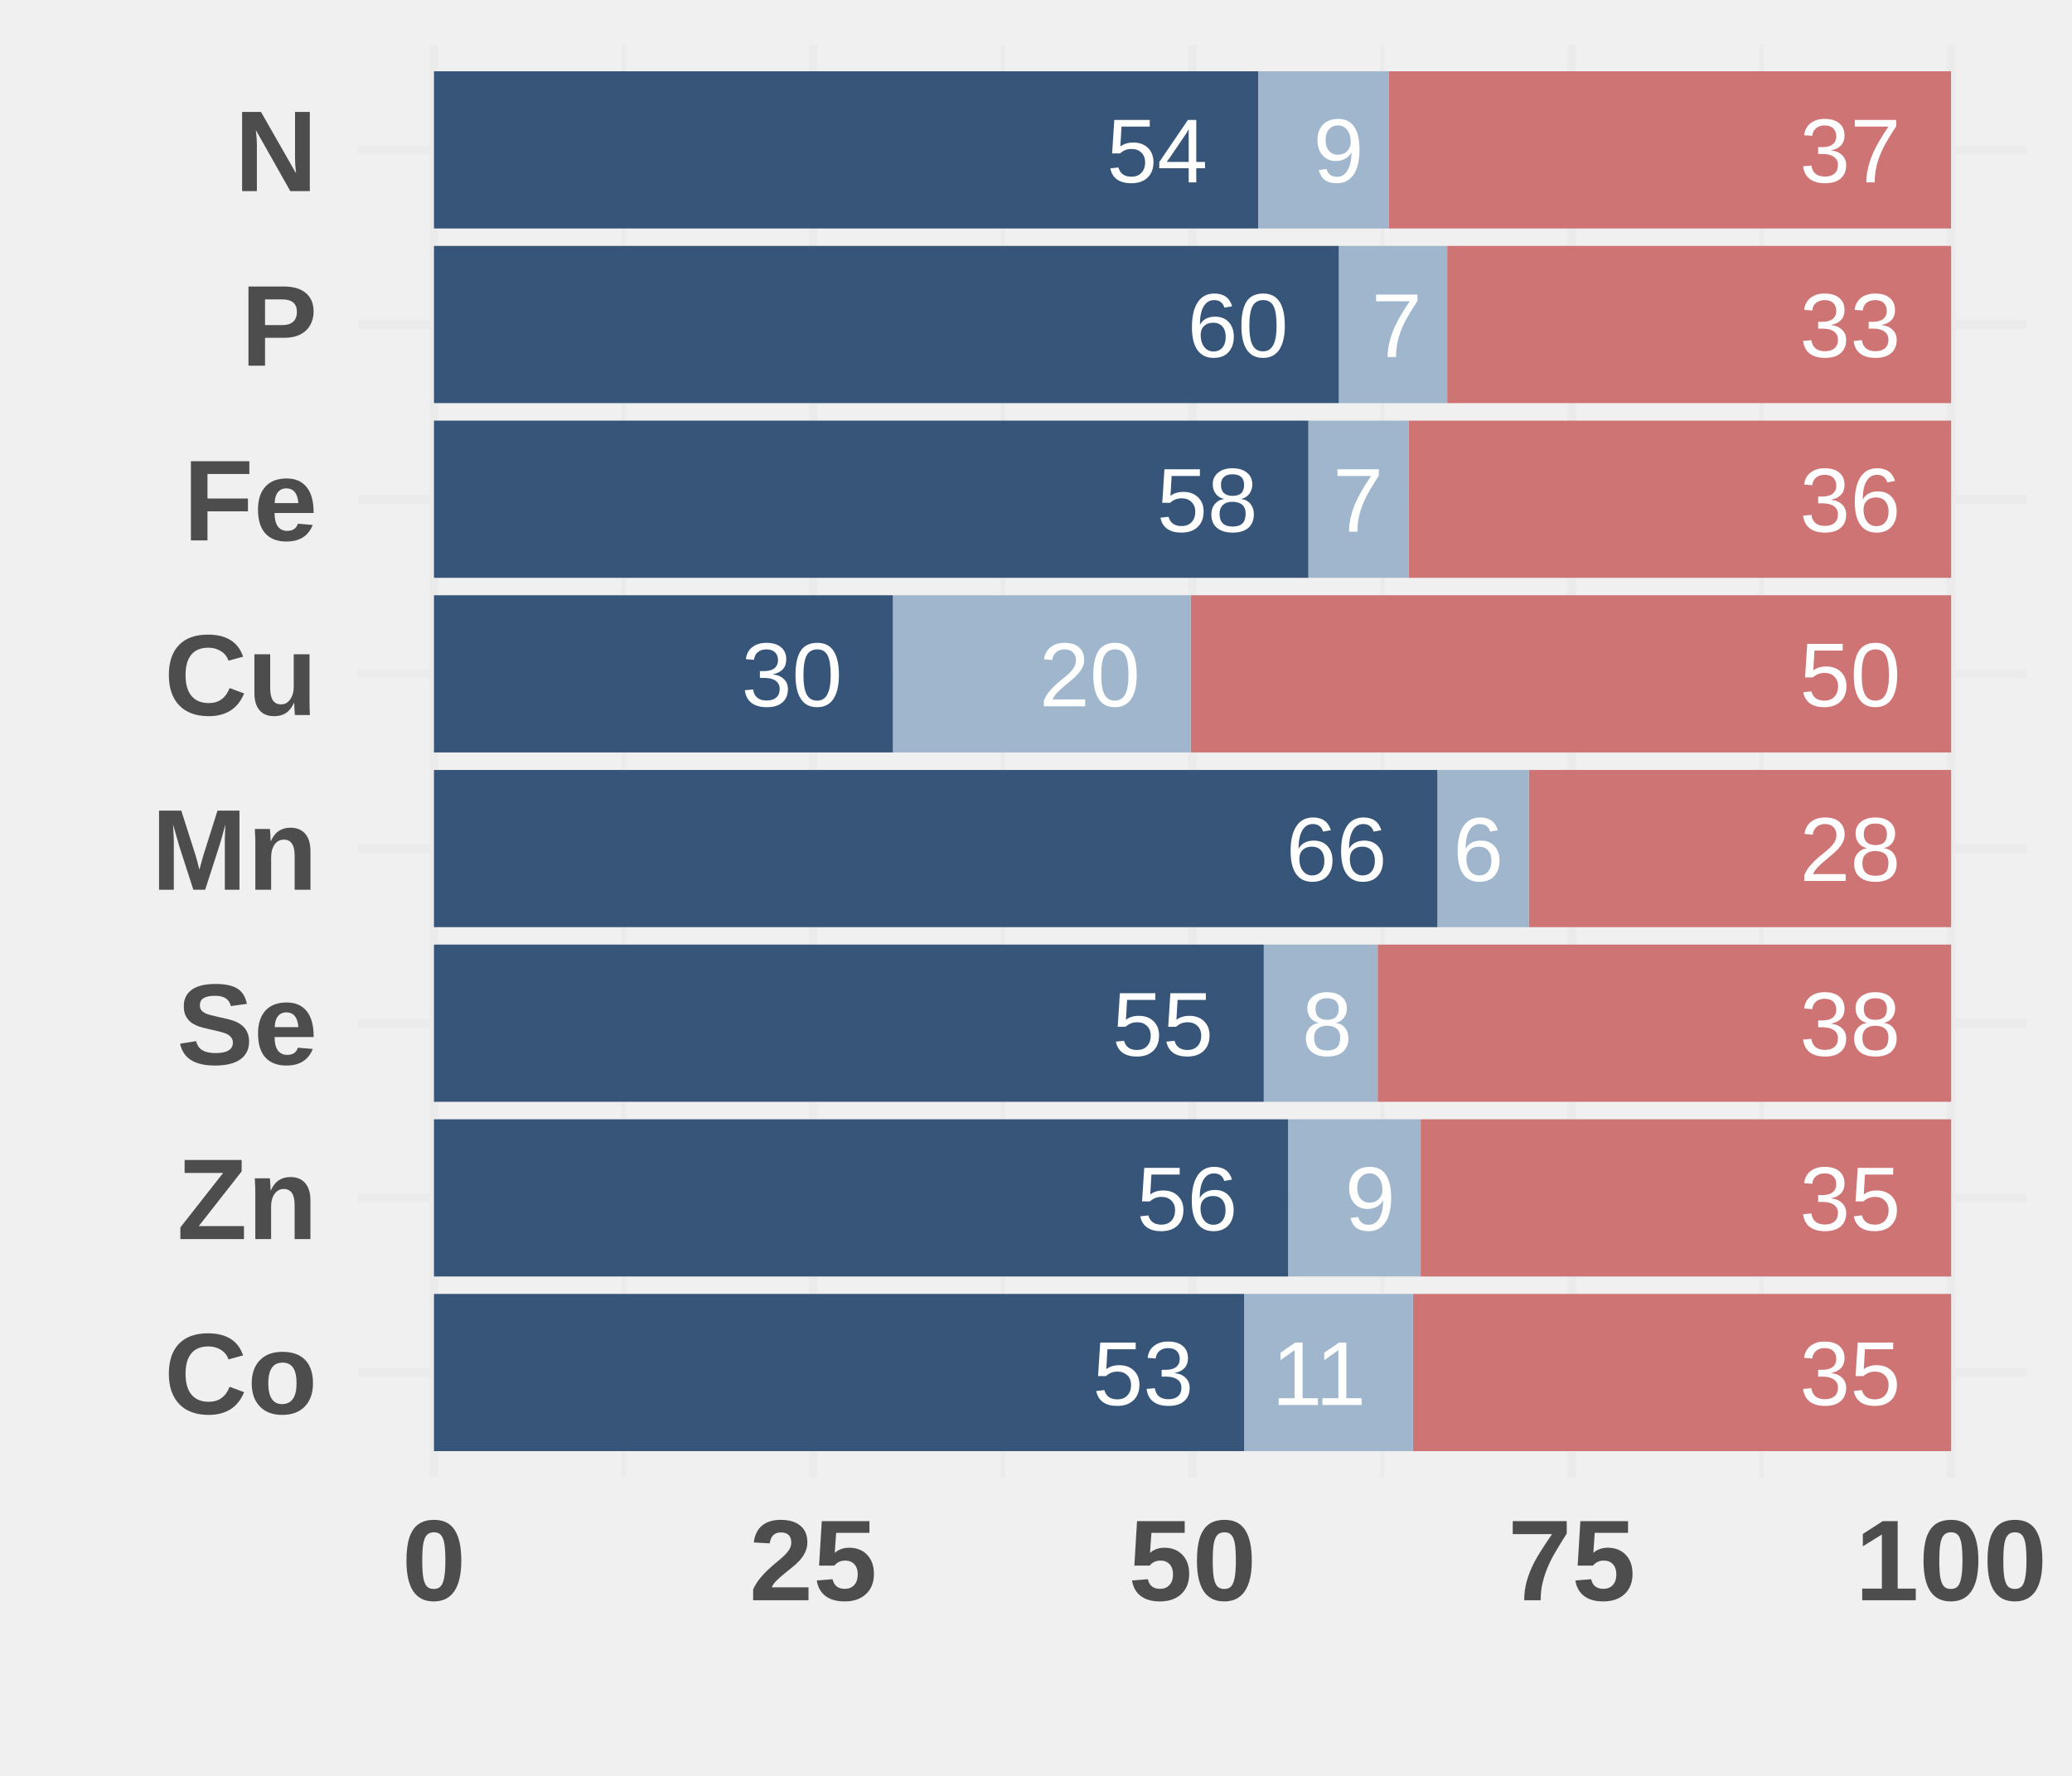
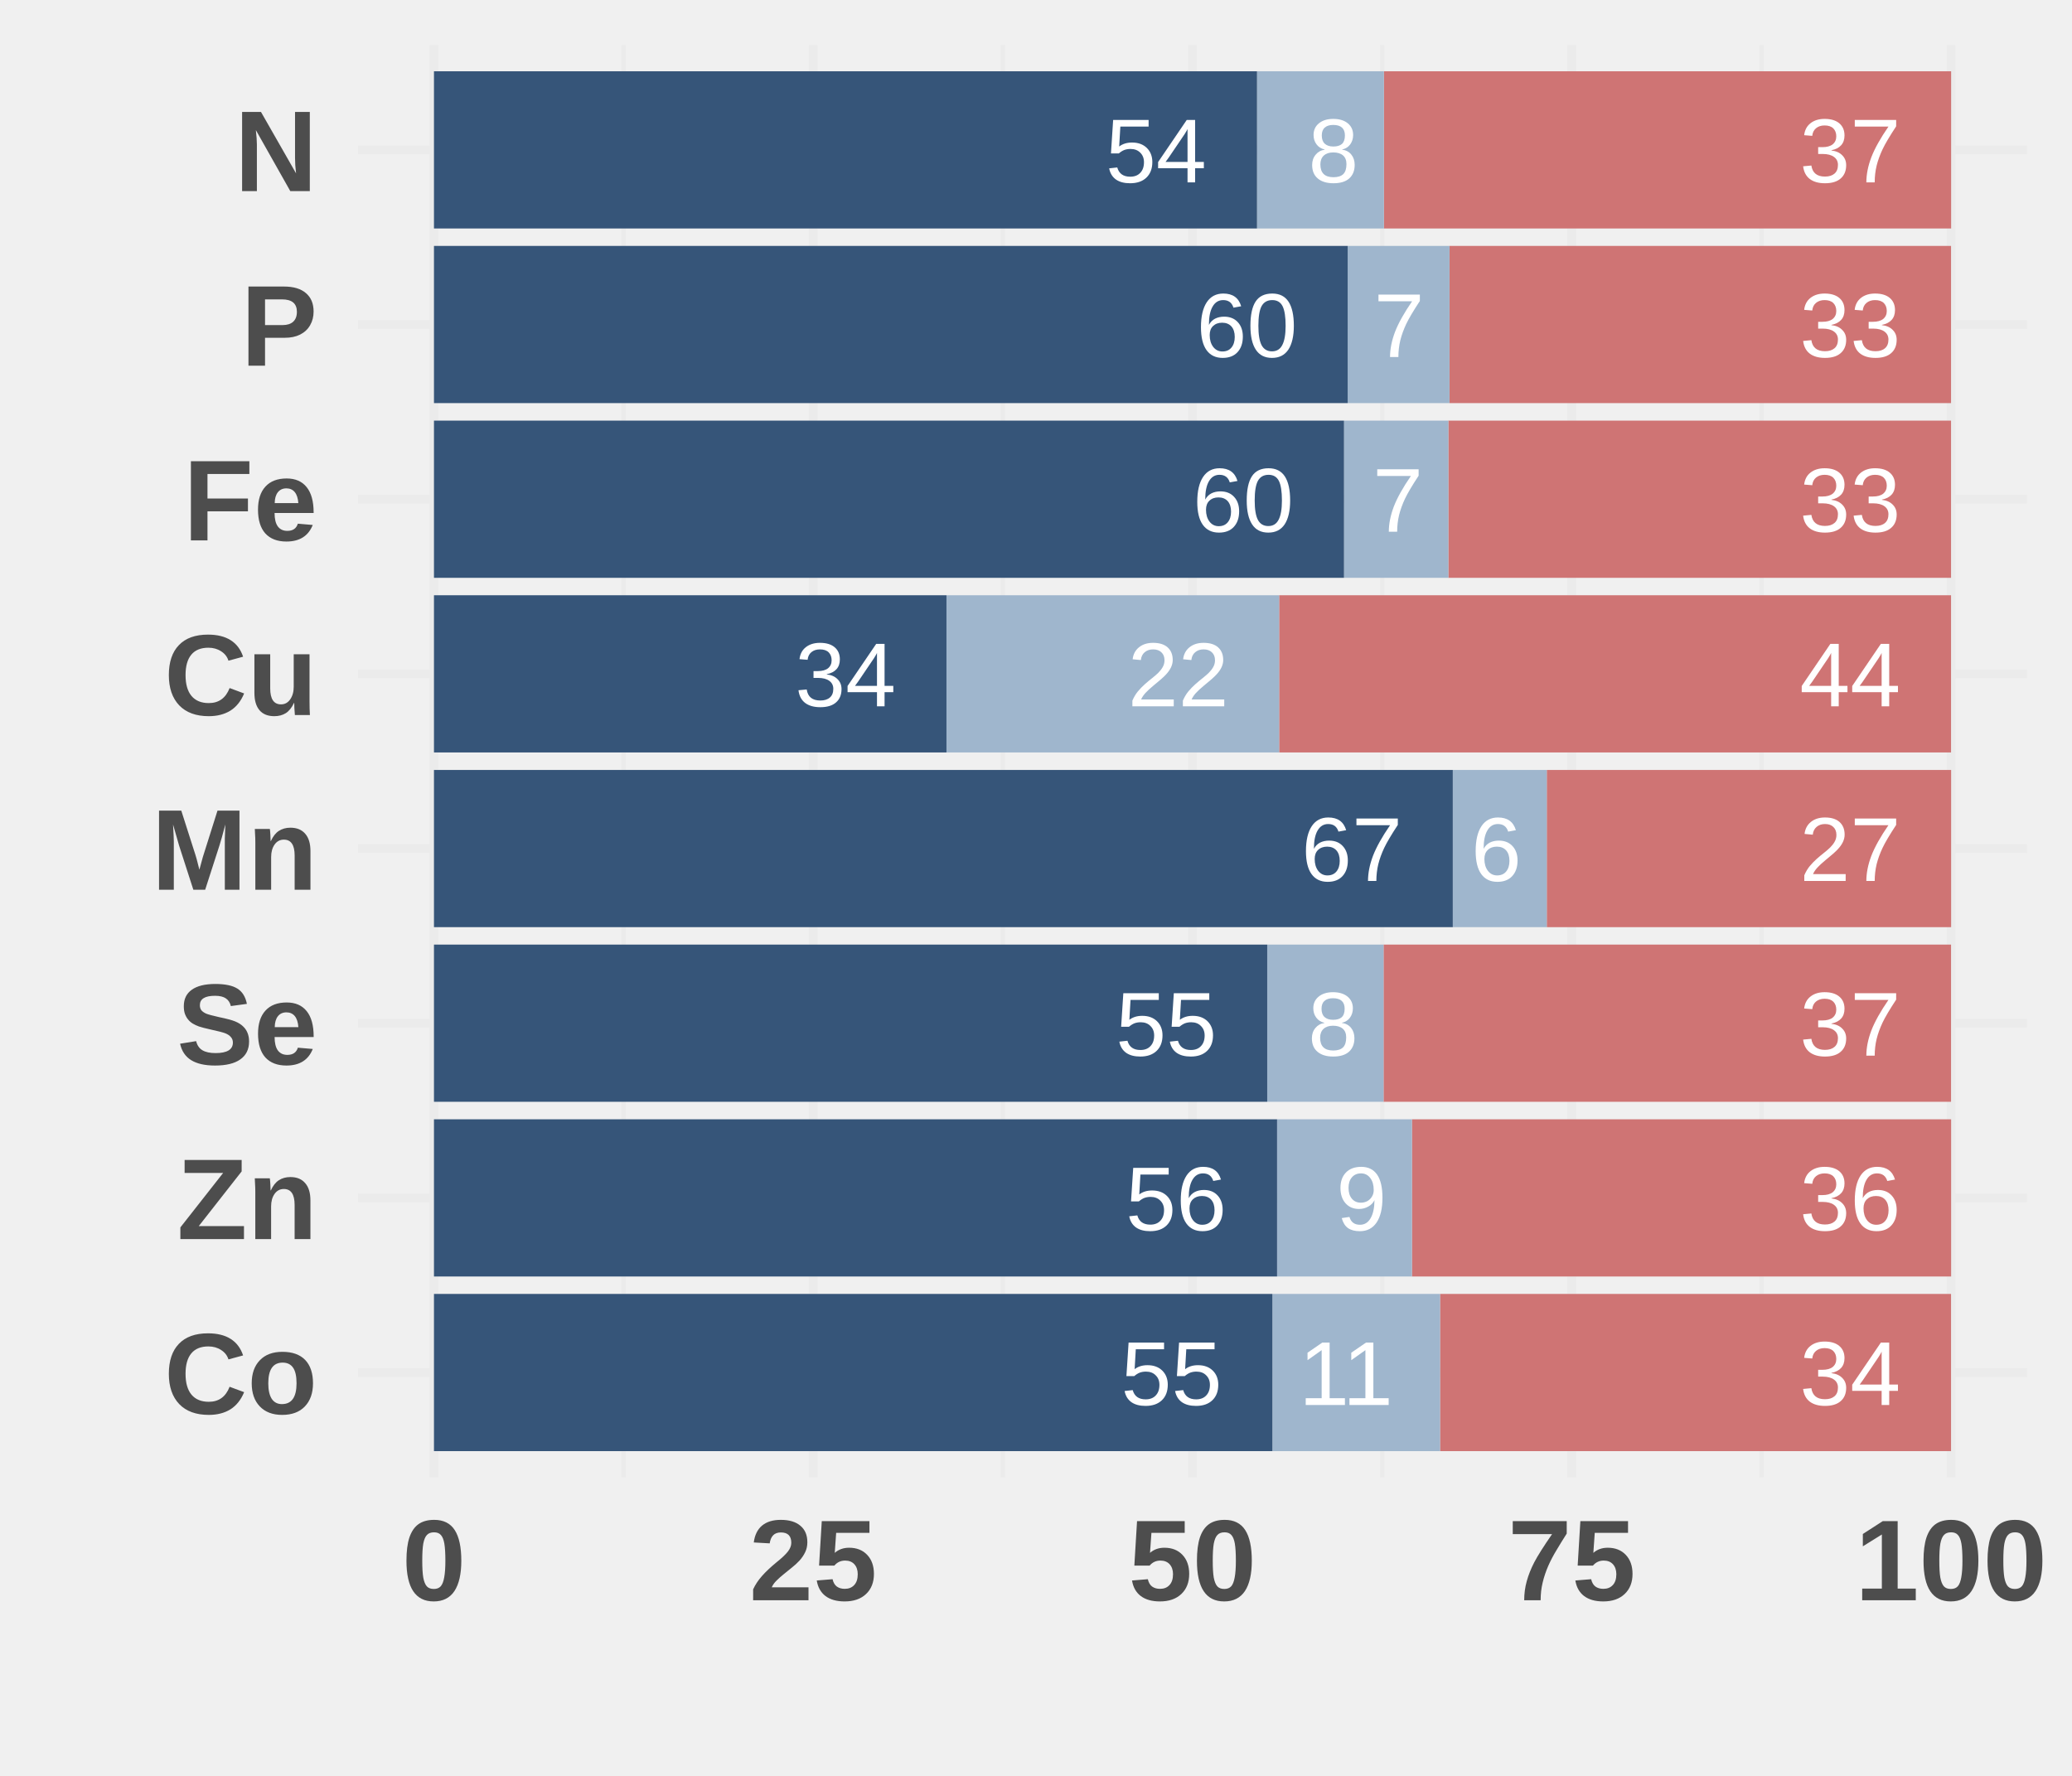
<svg xmlns="http://www.w3.org/2000/svg" class="svglite" width="252.00pt" height="216.00pt" viewBox="0 0 252.00 216.00">
  <defs>
    <style type="text/css">
    .svglite line, .svglite polyline, .svglite polygon, .svglite path, .svglite rect, .svglite circle {
      fill: none;
      stroke: #000000;
      stroke-linecap: round;
      stroke-linejoin: round;
      stroke-miterlimit: 10.00;
    }
    .svglite text {
      white-space: pre;
    }
  </style>
  </defs>
  <rect width="100%" height="100%" style="stroke: none; fill: none;" />
  <defs>
    <clipPath id="cpMC4wMHwyNTIuMDB8MC4wMHwyMTYuMDA=">
      <rect x="0.00" y="0.00" width="252.00" height="216.00" />
    </clipPath>
  </defs>
  <g clip-path="url(#cpMC4wMHwyNTIuMDB8MC4wMHwyMTYuMDA=)">
</g>
  <defs>
    <clipPath id="cpNDMuNTV8MjQ2LjUyfDUuNDh8MTc5LjY5">
      <rect x="43.55" y="5.48" width="202.97" height="174.21" />
    </clipPath>
  </defs>
  <g clip-path="url(#cpNDMuNTV8MjQ2LjUyfDUuNDh8MTc5LjY5)">
    <polyline points="75.84,179.69 75.84,5.48 " style="stroke-width: 0.53; stroke: #EBEBEB; stroke-linecap: butt;" />
    <polyline points="121.97,179.69 121.97,5.48 " style="stroke-width: 0.53; stroke: #EBEBEB; stroke-linecap: butt;" />
    <polyline points="168.10,179.69 168.10,5.48 " style="stroke-width: 0.53; stroke: #EBEBEB; stroke-linecap: butt;" />
    <polyline points="214.23,179.69 214.23,5.48 " style="stroke-width: 0.53; stroke: #EBEBEB; stroke-linecap: butt;" />
    <polyline points="43.55,166.94 246.52,166.94 " style="stroke-width: 1.07; stroke: #EBEBEB; stroke-linecap: butt;" />
    <polyline points="43.55,145.70 246.52,145.70 " style="stroke-width: 1.07; stroke: #EBEBEB; stroke-linecap: butt;" />
    <polyline points="43.55,124.45 246.52,124.45 " style="stroke-width: 1.07; stroke: #EBEBEB; stroke-linecap: butt;" />
    <polyline points="43.55,103.21 246.52,103.21 " style="stroke-width: 1.07; stroke: #EBEBEB; stroke-linecap: butt;" />
    <polyline points="43.55,81.96 246.52,81.96 " style="stroke-width: 1.07; stroke: #EBEBEB; stroke-linecap: butt;" />
    <polyline points="43.55,60.72 246.52,60.72 " style="stroke-width: 1.07; stroke: #EBEBEB; stroke-linecap: butt;" />
    <polyline points="43.55,39.47 246.52,39.47 " style="stroke-width: 1.07; stroke: #EBEBEB; stroke-linecap: butt;" />
    <polyline points="43.55,18.23 246.52,18.23 " style="stroke-width: 1.07; stroke: #EBEBEB; stroke-linecap: butt;" />
    <polyline points="52.78,179.69 52.78,5.48 " style="stroke-width: 1.07; stroke: #EBEBEB; stroke-linecap: butt;" />
    <polyline points="98.90,179.69 98.90,5.48 " style="stroke-width: 1.07; stroke: #EBEBEB; stroke-linecap: butt;" />
    <polyline points="145.03,179.69 145.03,5.48 " style="stroke-width: 1.07; stroke: #EBEBEB; stroke-linecap: butt;" />
    <polyline points="191.16,179.69 191.16,5.48 " style="stroke-width: 1.07; stroke: #EBEBEB; stroke-linecap: butt;" />
    <polyline points="237.29,179.69 237.29,5.48 " style="stroke-width: 1.07; stroke: #EBEBEB; stroke-linecap: butt;" />
-     <rect x="168.92" y="8.67" width="68.37" height="19.12" style="stroke-width: 1.07; stroke: none; stroke-linecap: square; stroke-linejoin: miter; fill: #CF7474;" />
-     <rect x="176.01" y="29.91" width="61.29" height="19.12" style="stroke-width: 1.07; stroke: none; stroke-linecap: square; stroke-linejoin: miter; fill: #CF7474;" />
-     <rect x="171.31" y="51.16" width="65.99" height="19.12" style="stroke-width: 1.07; stroke: none; stroke-linecap: square; stroke-linejoin: miter; fill: #CF7474;" />
-     <rect x="144.81" y="72.40" width="92.49" height="19.12" style="stroke-width: 1.07; stroke: none; stroke-linecap: square; stroke-linejoin: miter; fill: #CF7474;" />
-     <rect x="185.93" y="93.65" width="51.37" height="19.12" style="stroke-width: 1.07; stroke: none; stroke-linecap: square; stroke-linejoin: miter; fill: #CF7474;" />
-     <rect x="167.55" y="114.89" width="69.75" height="19.12" style="stroke-width: 1.07; stroke: none; stroke-linecap: square; stroke-linejoin: miter; fill: #CF7474;" />
-     <rect x="172.78" y="136.14" width="64.52" height="19.12" style="stroke-width: 1.07; stroke: none; stroke-linecap: square; stroke-linejoin: miter; fill: #CF7474;" />
-     <rect x="171.86" y="157.38" width="65.44" height="19.12" style="stroke-width: 1.07; stroke: none; stroke-linecap: square; stroke-linejoin: miter; fill: #CF7474;" />
-     <rect x="153.02" y="8.67" width="15.91" height="19.12" style="stroke-width: 1.07; stroke: none; stroke-linecap: square; stroke-linejoin: miter; fill: #9FB6CD;" />
-     <rect x="162.81" y="29.91" width="13.20" height="19.12" style="stroke-width: 1.07; stroke: none; stroke-linecap: square; stroke-linejoin: miter; fill: #9FB6CD;" />
-     <rect x="159.11" y="51.16" width="12.20" height="19.12" style="stroke-width: 1.07; stroke: none; stroke-linecap: square; stroke-linejoin: miter; fill: #9FB6CD;" />
-     <rect x="108.58" y="72.40" width="36.22" height="19.12" style="stroke-width: 1.07; stroke: none; stroke-linecap: square; stroke-linejoin: miter; fill: #9FB6CD;" />
-     <rect x="174.82" y="93.65" width="11.11" height="19.12" style="stroke-width: 1.07; stroke: none; stroke-linecap: square; stroke-linejoin: miter; fill: #9FB6CD;" />
-     <rect x="153.70" y="114.89" width="13.85" height="19.12" style="stroke-width: 1.07; stroke: none; stroke-linecap: square; stroke-linejoin: miter; fill: #9FB6CD;" />
-     <rect x="156.66" y="136.14" width="16.12" height="19.12" style="stroke-width: 1.07; stroke: none; stroke-linecap: square; stroke-linejoin: miter; fill: #9FB6CD;" />
-     <rect x="151.30" y="157.38" width="20.55" height="19.12" style="stroke-width: 1.07; stroke: none; stroke-linecap: square; stroke-linejoin: miter; fill: #9FB6CD;" />
-     <rect x="52.78" y="8.67" width="100.24" height="19.12" style="stroke-width: 1.07; stroke: none; stroke-linecap: square; stroke-linejoin: miter; fill: #365579;" />
-     <rect x="52.78" y="29.91" width="110.04" height="19.12" style="stroke-width: 1.07; stroke: none; stroke-linecap: square; stroke-linejoin: miter; fill: #365579;" />
-     <rect x="52.78" y="51.16" width="106.34" height="19.12" style="stroke-width: 1.07; stroke: none; stroke-linecap: square; stroke-linejoin: miter; fill: #365579;" />
-     <rect x="52.78" y="72.40" width="55.81" height="19.12" style="stroke-width: 1.07; stroke: none; stroke-linecap: square; stroke-linejoin: miter; fill: #365579;" />
-     <rect x="52.78" y="93.65" width="122.04" height="19.12" style="stroke-width: 1.07; stroke: none; stroke-linecap: square; stroke-linejoin: miter; fill: #365579;" />
-     <rect x="52.78" y="114.89" width="100.92" height="19.12" style="stroke-width: 1.07; stroke: none; stroke-linecap: square; stroke-linejoin: miter; fill: #365579;" />
-     <rect x="52.78" y="136.14" width="103.88" height="19.12" style="stroke-width: 1.07; stroke: none; stroke-linecap: square; stroke-linejoin: miter; fill: #365579;" />
-     <rect x="52.78" y="157.38" width="98.53" height="19.12" style="stroke-width: 1.07; stroke: none; stroke-linecap: square; stroke-linejoin: miter; fill: #365579;" />
+     <rect x="168.31" y="8.67" width="68.99" height="19.12" style="stroke-width: 1.07; stroke: none; stroke-linecap: square; stroke-linejoin: miter; fill: #CF7474;" />
+     <rect x="176.29" y="29.91" width="61.00" height="19.12" style="stroke-width: 1.07; stroke: none; stroke-linecap: square; stroke-linejoin: miter; fill: #CF7474;" />
+     <rect x="176.15" y="51.16" width="61.14" height="19.12" style="stroke-width: 1.07; stroke: none; stroke-linecap: square; stroke-linejoin: miter; fill: #CF7474;" />
+     <rect x="155.57" y="72.40" width="81.72" height="19.12" style="stroke-width: 1.07; stroke: none; stroke-linecap: square; stroke-linejoin: miter; fill: #CF7474;" />
+     <rect x="188.12" y="93.65" width="49.18" height="19.12" style="stroke-width: 1.07; stroke: none; stroke-linecap: square; stroke-linejoin: miter; fill: #CF7474;" />
+     <rect x="168.27" y="114.89" width="69.02" height="19.12" style="stroke-width: 1.07; stroke: none; stroke-linecap: square; stroke-linejoin: miter; fill: #CF7474;" />
+     <rect x="171.72" y="136.14" width="65.58" height="19.12" style="stroke-width: 1.07; stroke: none; stroke-linecap: square; stroke-linejoin: miter; fill: #CF7474;" />
+     <rect x="175.14" y="157.38" width="62.15" height="19.12" style="stroke-width: 1.07; stroke: none; stroke-linecap: square; stroke-linejoin: miter; fill: #CF7474;" />
+     <rect x="152.88" y="8.67" width="15.43" height="19.12" style="stroke-width: 1.07; stroke: none; stroke-linecap: square; stroke-linejoin: miter; fill: #9FB6CD;" />
+     <rect x="163.91" y="29.91" width="12.38" height="19.12" style="stroke-width: 1.07; stroke: none; stroke-linecap: square; stroke-linejoin: miter; fill: #9FB6CD;" />
+     <rect x="163.46" y="51.16" width="12.69" height="19.12" style="stroke-width: 1.07; stroke: none; stroke-linecap: square; stroke-linejoin: miter; fill: #9FB6CD;" />
+     <rect x="115.10" y="72.40" width="40.47" height="19.12" style="stroke-width: 1.07; stroke: none; stroke-linecap: square; stroke-linejoin: miter; fill: #9FB6CD;" />
+     <rect x="176.68" y="93.65" width="11.44" height="19.12" style="stroke-width: 1.07; stroke: none; stroke-linecap: square; stroke-linejoin: miter; fill: #9FB6CD;" />
+     <rect x="154.11" y="114.89" width="14.16" height="19.12" style="stroke-width: 1.07; stroke: none; stroke-linecap: square; stroke-linejoin: miter; fill: #9FB6CD;" />
+     <rect x="155.32" y="136.14" width="16.40" height="19.12" style="stroke-width: 1.07; stroke: none; stroke-linecap: square; stroke-linejoin: miter; fill: #9FB6CD;" />
+     <rect x="154.75" y="157.38" width="20.39" height="19.12" style="stroke-width: 1.07; stroke: none; stroke-linecap: square; stroke-linejoin: miter; fill: #9FB6CD;" />
+     <rect x="52.78" y="8.67" width="100.10" height="19.12" style="stroke-width: 1.07; stroke: none; stroke-linecap: square; stroke-linejoin: miter; fill: #365579;" />
+     <rect x="52.78" y="29.91" width="111.13" height="19.12" style="stroke-width: 1.07; stroke: none; stroke-linecap: square; stroke-linejoin: miter; fill: #365579;" />
+     <rect x="52.78" y="51.16" width="110.68" height="19.12" style="stroke-width: 1.07; stroke: none; stroke-linecap: square; stroke-linejoin: miter; fill: #365579;" />
+     <rect x="52.78" y="72.40" width="62.33" height="19.12" style="stroke-width: 1.07; stroke: none; stroke-linecap: square; stroke-linejoin: miter; fill: #365579;" />
+     <rect x="52.78" y="93.65" width="123.91" height="19.12" style="stroke-width: 1.07; stroke: none; stroke-linecap: square; stroke-linejoin: miter; fill: #365579;" />
+     <rect x="52.78" y="114.89" width="101.34" height="19.12" style="stroke-width: 1.07; stroke: none; stroke-linecap: square; stroke-linejoin: miter; fill: #365579;" />
+     <rect x="52.78" y="136.14" width="102.54" height="19.12" style="stroke-width: 1.07; stroke: none; stroke-linecap: square; stroke-linejoin: miter; fill: #365579;" />
+     <rect x="52.78" y="157.38" width="101.97" height="19.12" style="stroke-width: 1.07; stroke: none; stroke-linecap: square; stroke-linejoin: miter; fill: #365579;" />
    <text x="231.16" y="22.18" text-anchor="end" style="font-size: 11.04px;fill: #FFFFFF; font-family: &quot;Arial&quot;;" textLength="12.27px" lengthAdjust="spacingAndGlyphs">37</text>
    <text x="231.16" y="43.42" text-anchor="end" style="font-size: 11.04px;fill: #FFFFFF; font-family: &quot;Arial&quot;;" textLength="12.27px" lengthAdjust="spacingAndGlyphs">33</text>
-     <text x="231.16" y="64.67" text-anchor="end" style="font-size: 11.04px;fill: #FFFFFF; font-family: &quot;Arial&quot;;" textLength="12.27px" lengthAdjust="spacingAndGlyphs">36</text>
-     <text x="231.16" y="85.91" text-anchor="end" style="font-size: 11.04px;fill: #FFFFFF; font-family: &quot;Arial&quot;;" textLength="12.27px" lengthAdjust="spacingAndGlyphs">50</text>
-     <text x="231.16" y="107.15" text-anchor="end" style="font-size: 11.04px;fill: #FFFFFF; font-family: &quot;Arial&quot;;" textLength="12.27px" lengthAdjust="spacingAndGlyphs">28</text>
-     <text x="231.16" y="128.40" text-anchor="end" style="font-size: 11.04px;fill: #FFFFFF; font-family: &quot;Arial&quot;;" textLength="12.27px" lengthAdjust="spacingAndGlyphs">38</text>
-     <text x="231.16" y="149.64" text-anchor="end" style="font-size: 11.04px;fill: #FFFFFF; font-family: &quot;Arial&quot;;" textLength="12.27px" lengthAdjust="spacingAndGlyphs">35</text>
-     <text x="231.16" y="170.89" text-anchor="end" style="font-size: 11.04px;fill: #FFFFFF; font-family: &quot;Arial&quot;;" textLength="12.27px" lengthAdjust="spacingAndGlyphs">35</text>
-     <text x="165.86" y="22.18" text-anchor="end" style="font-size: 11.04px;fill: #FFFFFF; font-family: &quot;Arial&quot;;" textLength="6.13px" lengthAdjust="spacingAndGlyphs">9</text>
-     <text x="172.94" y="43.42" text-anchor="end" style="font-size: 11.04px;fill: #FFFFFF; font-family: &quot;Arial&quot;;" textLength="6.13px" lengthAdjust="spacingAndGlyphs">7</text>
-     <text x="168.24" y="64.67" text-anchor="end" style="font-size: 11.04px;fill: #FFFFFF; font-family: &quot;Arial&quot;;" textLength="6.13px" lengthAdjust="spacingAndGlyphs">7</text>
-     <text x="138.67" y="85.91" text-anchor="end" style="font-size: 11.04px;fill: #FFFFFF; font-family: &quot;Arial&quot;;" textLength="12.27px" lengthAdjust="spacingAndGlyphs">20</text>
-     <text x="182.86" y="107.15" text-anchor="end" style="font-size: 11.04px;fill: #FFFFFF; font-family: &quot;Arial&quot;;" textLength="6.13px" lengthAdjust="spacingAndGlyphs">6</text>
-     <text x="164.48" y="128.40" text-anchor="end" style="font-size: 11.04px;fill: #FFFFFF; font-family: &quot;Arial&quot;;" textLength="6.13px" lengthAdjust="spacingAndGlyphs">8</text>
-     <text x="169.71" y="149.64" text-anchor="end" style="font-size: 11.04px;fill: #FFFFFF; font-family: &quot;Arial&quot;;" textLength="6.13px" lengthAdjust="spacingAndGlyphs">9</text>
-     <text x="166.13" y="170.89" text-anchor="end" style="font-size: 11.04px;fill: #FFFFFF; font-family: &quot;Arial&quot;;" textLength="11.45px" lengthAdjust="spacingAndGlyphs">11</text>
-     <text x="146.88" y="22.18" text-anchor="end" style="font-size: 11.04px;fill: #FFFFFF; font-family: &quot;Arial&quot;;" textLength="12.27px" lengthAdjust="spacingAndGlyphs">54</text>
-     <text x="156.68" y="43.42" text-anchor="end" style="font-size: 11.04px;fill: #FFFFFF; font-family: &quot;Arial&quot;;" textLength="12.27px" lengthAdjust="spacingAndGlyphs">60</text>
-     <text x="152.98" y="64.67" text-anchor="end" style="font-size: 11.04px;fill: #FFFFFF; font-family: &quot;Arial&quot;;" textLength="12.27px" lengthAdjust="spacingAndGlyphs">58</text>
-     <text x="102.45" y="85.91" text-anchor="end" style="font-size: 11.04px;fill: #FFFFFF; font-family: &quot;Arial&quot;;" textLength="12.27px" lengthAdjust="spacingAndGlyphs">30</text>
-     <text x="168.68" y="107.15" text-anchor="end" style="font-size: 11.04px;fill: #FFFFFF; font-family: &quot;Arial&quot;;" textLength="12.27px" lengthAdjust="spacingAndGlyphs">66</text>
-     <text x="147.56" y="128.40" text-anchor="end" style="font-size: 11.04px;fill: #FFFFFF; font-family: &quot;Arial&quot;;" textLength="12.27px" lengthAdjust="spacingAndGlyphs">55</text>
-     <text x="150.52" y="149.64" text-anchor="end" style="font-size: 11.04px;fill: #FFFFFF; font-family: &quot;Arial&quot;;" textLength="12.27px" lengthAdjust="spacingAndGlyphs">56</text>
-     <text x="145.17" y="170.89" text-anchor="end" style="font-size: 11.04px;fill: #FFFFFF; font-family: &quot;Arial&quot;;" textLength="12.27px" lengthAdjust="spacingAndGlyphs">53</text>
+     <text x="231.16" y="64.67" text-anchor="end" style="font-size: 11.04px;fill: #FFFFFF; font-family: &quot;Arial&quot;;" textLength="12.27px" lengthAdjust="spacingAndGlyphs">33</text>
+     <text x="231.16" y="85.91" text-anchor="end" style="font-size: 11.04px;fill: #FFFFFF; font-family: &quot;Arial&quot;;" textLength="12.27px" lengthAdjust="spacingAndGlyphs">44</text>
+     <text x="231.16" y="107.15" text-anchor="end" style="font-size: 11.04px;fill: #FFFFFF; font-family: &quot;Arial&quot;;" textLength="12.27px" lengthAdjust="spacingAndGlyphs">27</text>
+     <text x="231.16" y="128.40" text-anchor="end" style="font-size: 11.04px;fill: #FFFFFF; font-family: &quot;Arial&quot;;" textLength="12.27px" lengthAdjust="spacingAndGlyphs">37</text>
+     <text x="231.16" y="149.64" text-anchor="end" style="font-size: 11.04px;fill: #FFFFFF; font-family: &quot;Arial&quot;;" textLength="12.27px" lengthAdjust="spacingAndGlyphs">36</text>
+     <text x="231.16" y="170.89" text-anchor="end" style="font-size: 11.04px;fill: #FFFFFF; font-family: &quot;Arial&quot;;" textLength="12.27px" lengthAdjust="spacingAndGlyphs">34</text>
+     <text x="165.24" y="22.18" text-anchor="end" style="font-size: 11.04px;fill: #FFFFFF; font-family: &quot;Arial&quot;;" textLength="6.13px" lengthAdjust="spacingAndGlyphs">8</text>
+     <text x="173.23" y="43.42" text-anchor="end" style="font-size: 11.04px;fill: #FFFFFF; font-family: &quot;Arial&quot;;" textLength="6.13px" lengthAdjust="spacingAndGlyphs">7</text>
+     <text x="173.08" y="64.67" text-anchor="end" style="font-size: 11.04px;fill: #FFFFFF; font-family: &quot;Arial&quot;;" textLength="6.13px" lengthAdjust="spacingAndGlyphs">7</text>
+     <text x="149.44" y="85.91" text-anchor="end" style="font-size: 11.04px;fill: #FFFFFF; font-family: &quot;Arial&quot;;" textLength="12.27px" lengthAdjust="spacingAndGlyphs">22</text>
+     <text x="185.05" y="107.15" text-anchor="end" style="font-size: 11.04px;fill: #FFFFFF; font-family: &quot;Arial&quot;;" textLength="6.13px" lengthAdjust="spacingAndGlyphs">6</text>
+     <text x="165.21" y="128.40" text-anchor="end" style="font-size: 11.04px;fill: #FFFFFF; font-family: &quot;Arial&quot;;" textLength="6.13px" lengthAdjust="spacingAndGlyphs">8</text>
+     <text x="168.65" y="149.64" text-anchor="end" style="font-size: 11.04px;fill: #FFFFFF; font-family: &quot;Arial&quot;;" textLength="6.13px" lengthAdjust="spacingAndGlyphs">9</text>
+     <text x="169.42" y="170.89" text-anchor="end" style="font-size: 11.04px;fill: #FFFFFF; font-family: &quot;Arial&quot;;" textLength="11.45px" lengthAdjust="spacingAndGlyphs">11</text>
+     <text x="146.74" y="22.18" text-anchor="end" style="font-size: 11.04px;fill: #FFFFFF; font-family: &quot;Arial&quot;;" textLength="12.27px" lengthAdjust="spacingAndGlyphs">54</text>
+     <text x="157.78" y="43.42" text-anchor="end" style="font-size: 11.04px;fill: #FFFFFF; font-family: &quot;Arial&quot;;" textLength="12.27px" lengthAdjust="spacingAndGlyphs">60</text>
+     <text x="157.33" y="64.67" text-anchor="end" style="font-size: 11.04px;fill: #FFFFFF; font-family: &quot;Arial&quot;;" textLength="12.27px" lengthAdjust="spacingAndGlyphs">60</text>
+     <text x="108.97" y="85.91" text-anchor="end" style="font-size: 11.04px;fill: #FFFFFF; font-family: &quot;Arial&quot;;" textLength="12.27px" lengthAdjust="spacingAndGlyphs">34</text>
+     <text x="170.55" y="107.15" text-anchor="end" style="font-size: 11.04px;fill: #FFFFFF; font-family: &quot;Arial&quot;;" textLength="12.27px" lengthAdjust="spacingAndGlyphs">67</text>
+     <text x="147.98" y="128.40" text-anchor="end" style="font-size: 11.04px;fill: #FFFFFF; font-family: &quot;Arial&quot;;" textLength="12.27px" lengthAdjust="spacingAndGlyphs">55</text>
+     <text x="149.18" y="149.64" text-anchor="end" style="font-size: 11.04px;fill: #FFFFFF; font-family: &quot;Arial&quot;;" textLength="12.27px" lengthAdjust="spacingAndGlyphs">56</text>
+     <text x="148.62" y="170.89" text-anchor="end" style="font-size: 11.04px;fill: #FFFFFF; font-family: &quot;Arial&quot;;" textLength="12.27px" lengthAdjust="spacingAndGlyphs">55</text>
  </g>
  <g clip-path="url(#cpMC4wMHwyNTIuMDB8MC4wMHwyMTYuMDA=)">
    <text x="38.62" y="171.95" text-anchor="end" style="font-size: 14.00px; font-weight: bold;fill: #4D4D4D; font-family: &quot;Arial&quot;;" textLength="18.66px" lengthAdjust="spacingAndGlyphs">Co</text>
    <text x="38.62" y="150.71" text-anchor="end" style="font-size: 14.00px; font-weight: bold;fill: #4D4D4D; font-family: &quot;Arial&quot;;" textLength="17.09px" lengthAdjust="spacingAndGlyphs">Zn</text>
    <text x="38.62" y="129.46" text-anchor="end" style="font-size: 14.00px; font-weight: bold;fill: #4D4D4D; font-family: &quot;Arial&quot;;" textLength="17.12px" lengthAdjust="spacingAndGlyphs">Se</text>
    <text x="38.62" y="108.22" text-anchor="end" style="font-size: 14.00px; font-weight: bold;fill: #4D4D4D; font-family: &quot;Arial&quot;;" textLength="20.20px" lengthAdjust="spacingAndGlyphs">Mn</text>
    <text x="38.62" y="86.97" text-anchor="end" style="font-size: 14.00px; font-weight: bold;fill: #4D4D4D; font-family: &quot;Arial&quot;;" textLength="18.66px" lengthAdjust="spacingAndGlyphs">Cu</text>
    <text x="38.62" y="65.73" text-anchor="end" style="font-size: 14.00px; font-weight: bold;fill: #4D4D4D; font-family: &quot;Arial&quot;;" textLength="16.33px" lengthAdjust="spacingAndGlyphs">Fe</text>
    <text x="38.62" y="44.48" text-anchor="end" style="font-size: 14.00px; font-weight: bold;fill: #4D4D4D; font-family: &quot;Arial&quot;;" textLength="9.34px" lengthAdjust="spacingAndGlyphs">P</text>
    <text x="38.62" y="23.24" text-anchor="end" style="font-size: 14.00px; font-weight: bold;fill: #4D4D4D; font-family: &quot;Arial&quot;;" textLength="10.11px" lengthAdjust="spacingAndGlyphs">N</text>
    <text x="52.78" y="194.64" text-anchor="middle" style="font-size: 14.00px; font-weight: bold;fill: #4D4D4D; font-family: &quot;Arial&quot;;" textLength="7.78px" lengthAdjust="spacingAndGlyphs">0</text>
    <text x="98.90" y="194.64" text-anchor="middle" style="font-size: 14.00px; font-weight: bold;fill: #4D4D4D; font-family: &quot;Arial&quot;;" textLength="15.57px" lengthAdjust="spacingAndGlyphs">25</text>
    <text x="145.03" y="194.64" text-anchor="middle" style="font-size: 14.00px; font-weight: bold;fill: #4D4D4D; font-family: &quot;Arial&quot;;" textLength="15.57px" lengthAdjust="spacingAndGlyphs">50</text>
    <text x="191.16" y="194.64" text-anchor="middle" style="font-size: 14.00px; font-weight: bold;fill: #4D4D4D; font-family: &quot;Arial&quot;;" textLength="15.57px" lengthAdjust="spacingAndGlyphs">75</text>
    <text x="237.29" y="194.64" text-anchor="middle" style="font-size: 14.00px; font-weight: bold;fill: #4D4D4D; font-family: &quot;Arial&quot;;" textLength="23.35px" lengthAdjust="spacingAndGlyphs">100</text>
  </g>
</svg>
